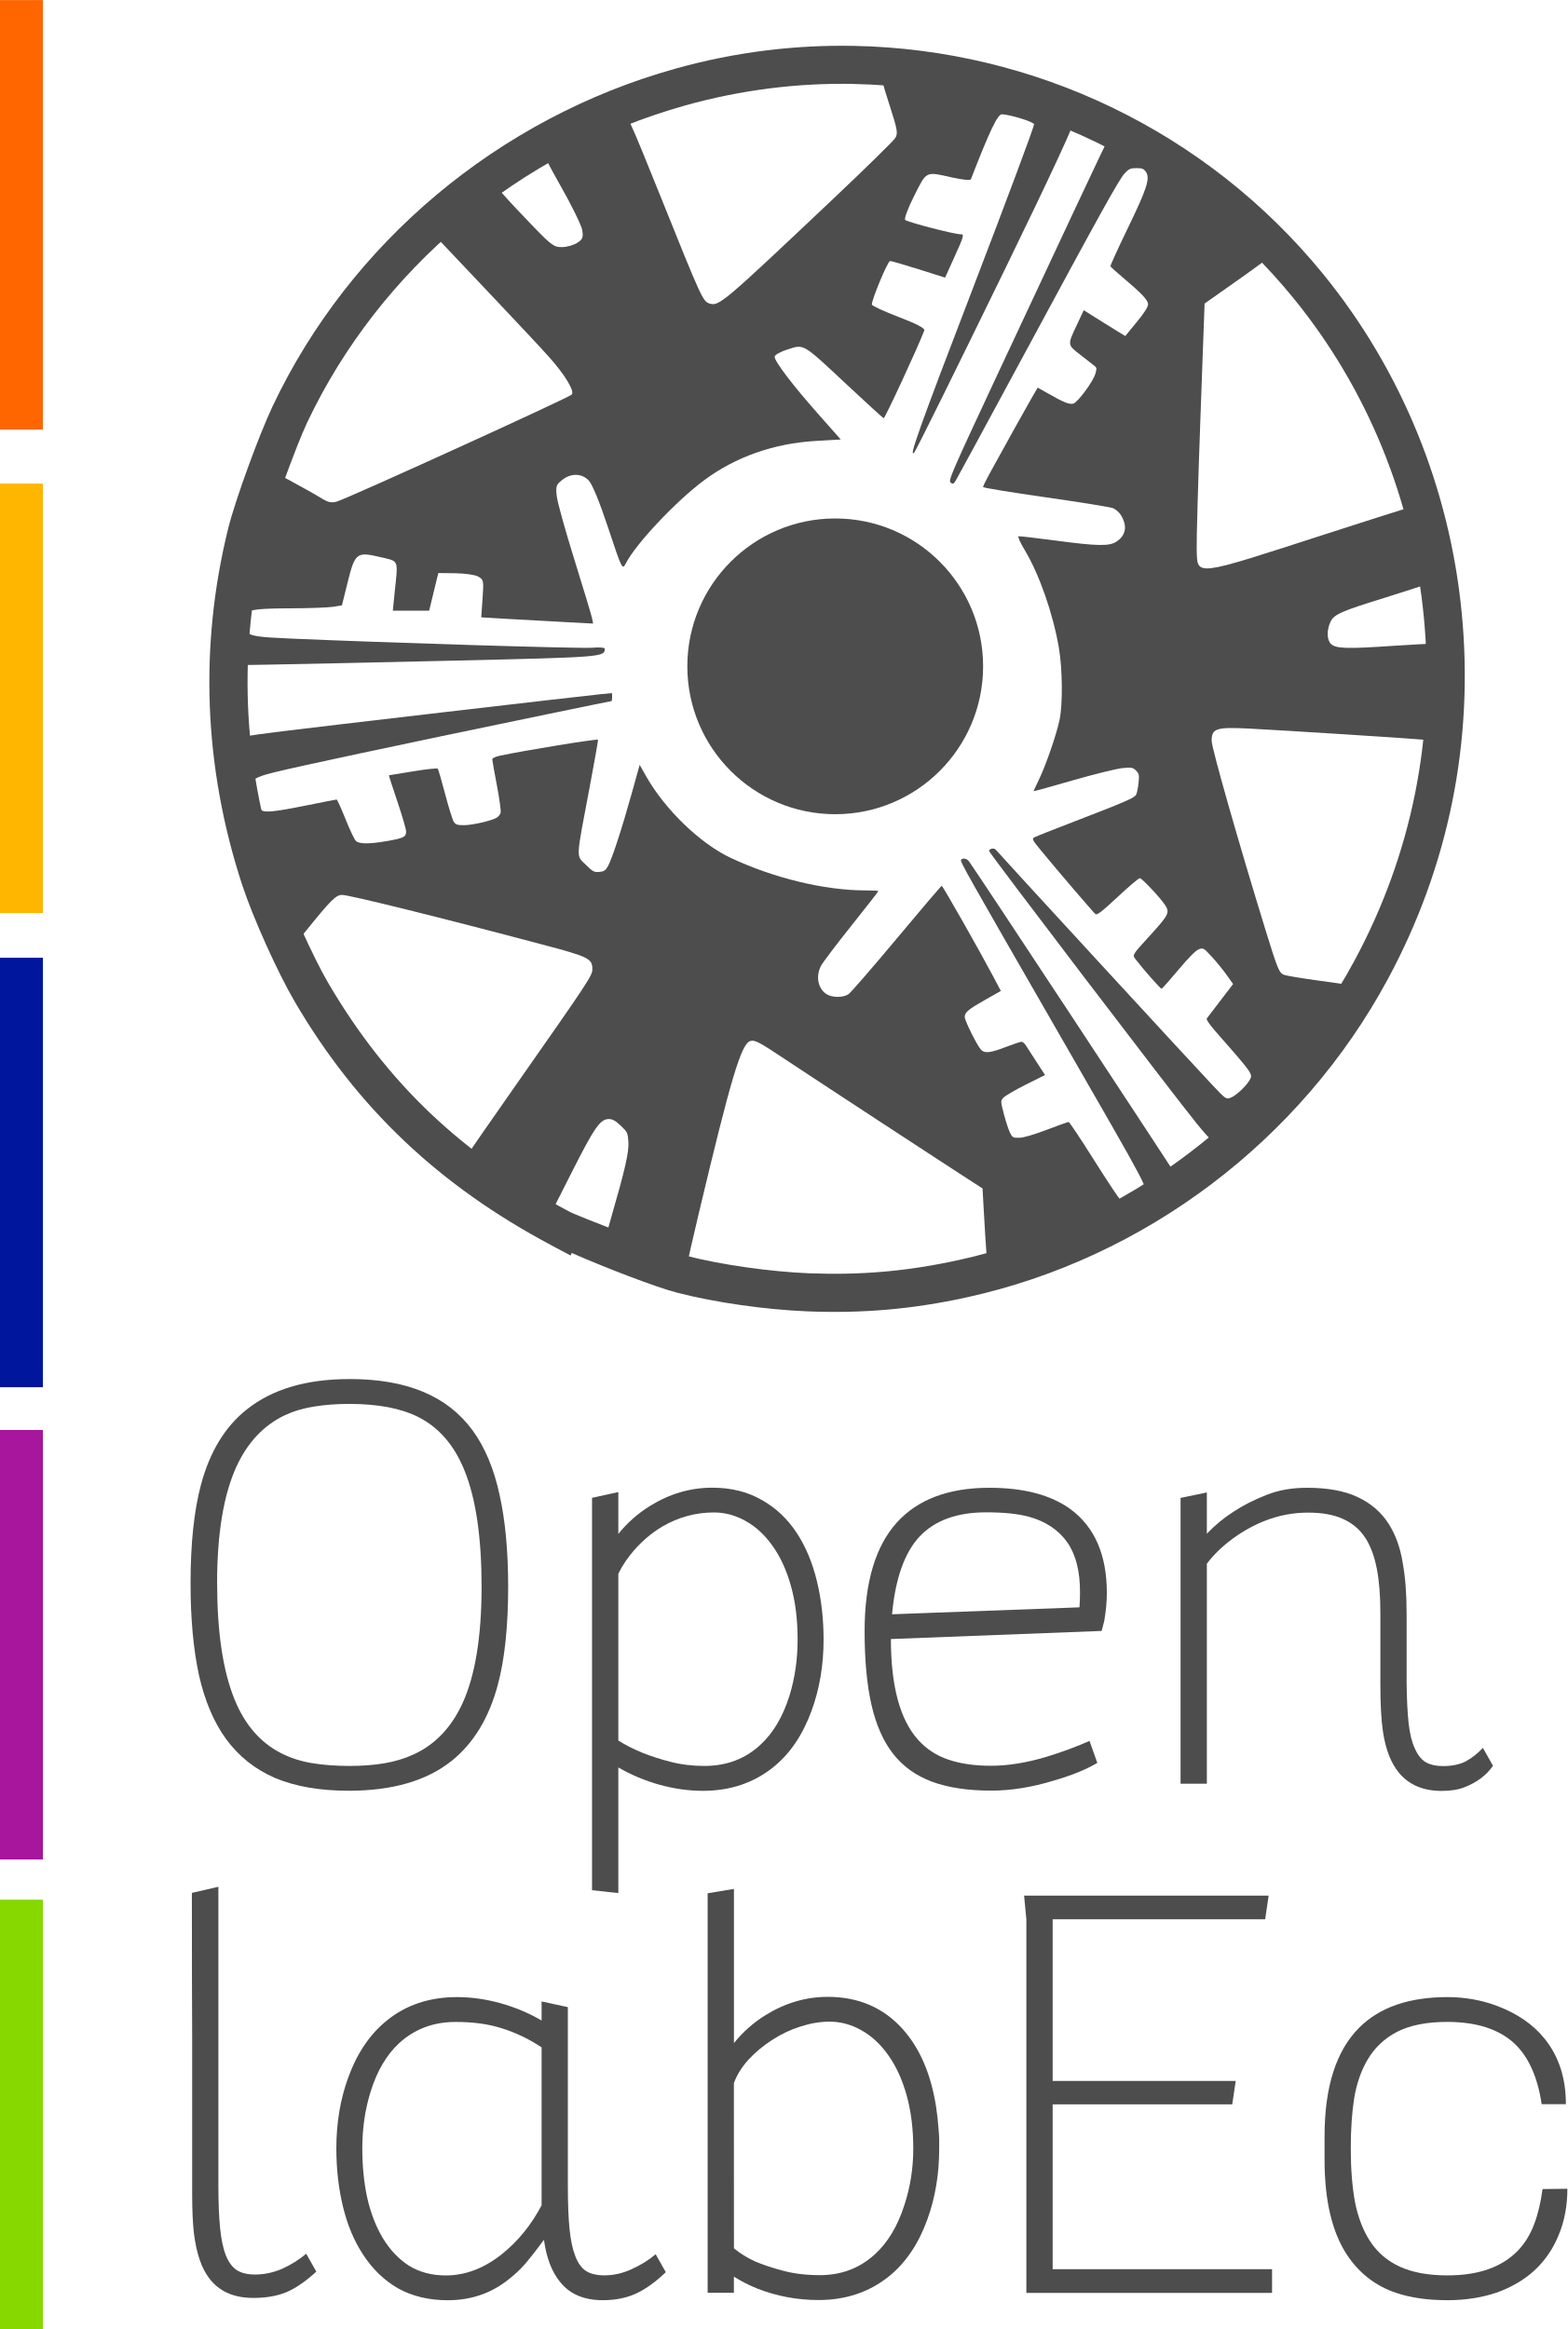
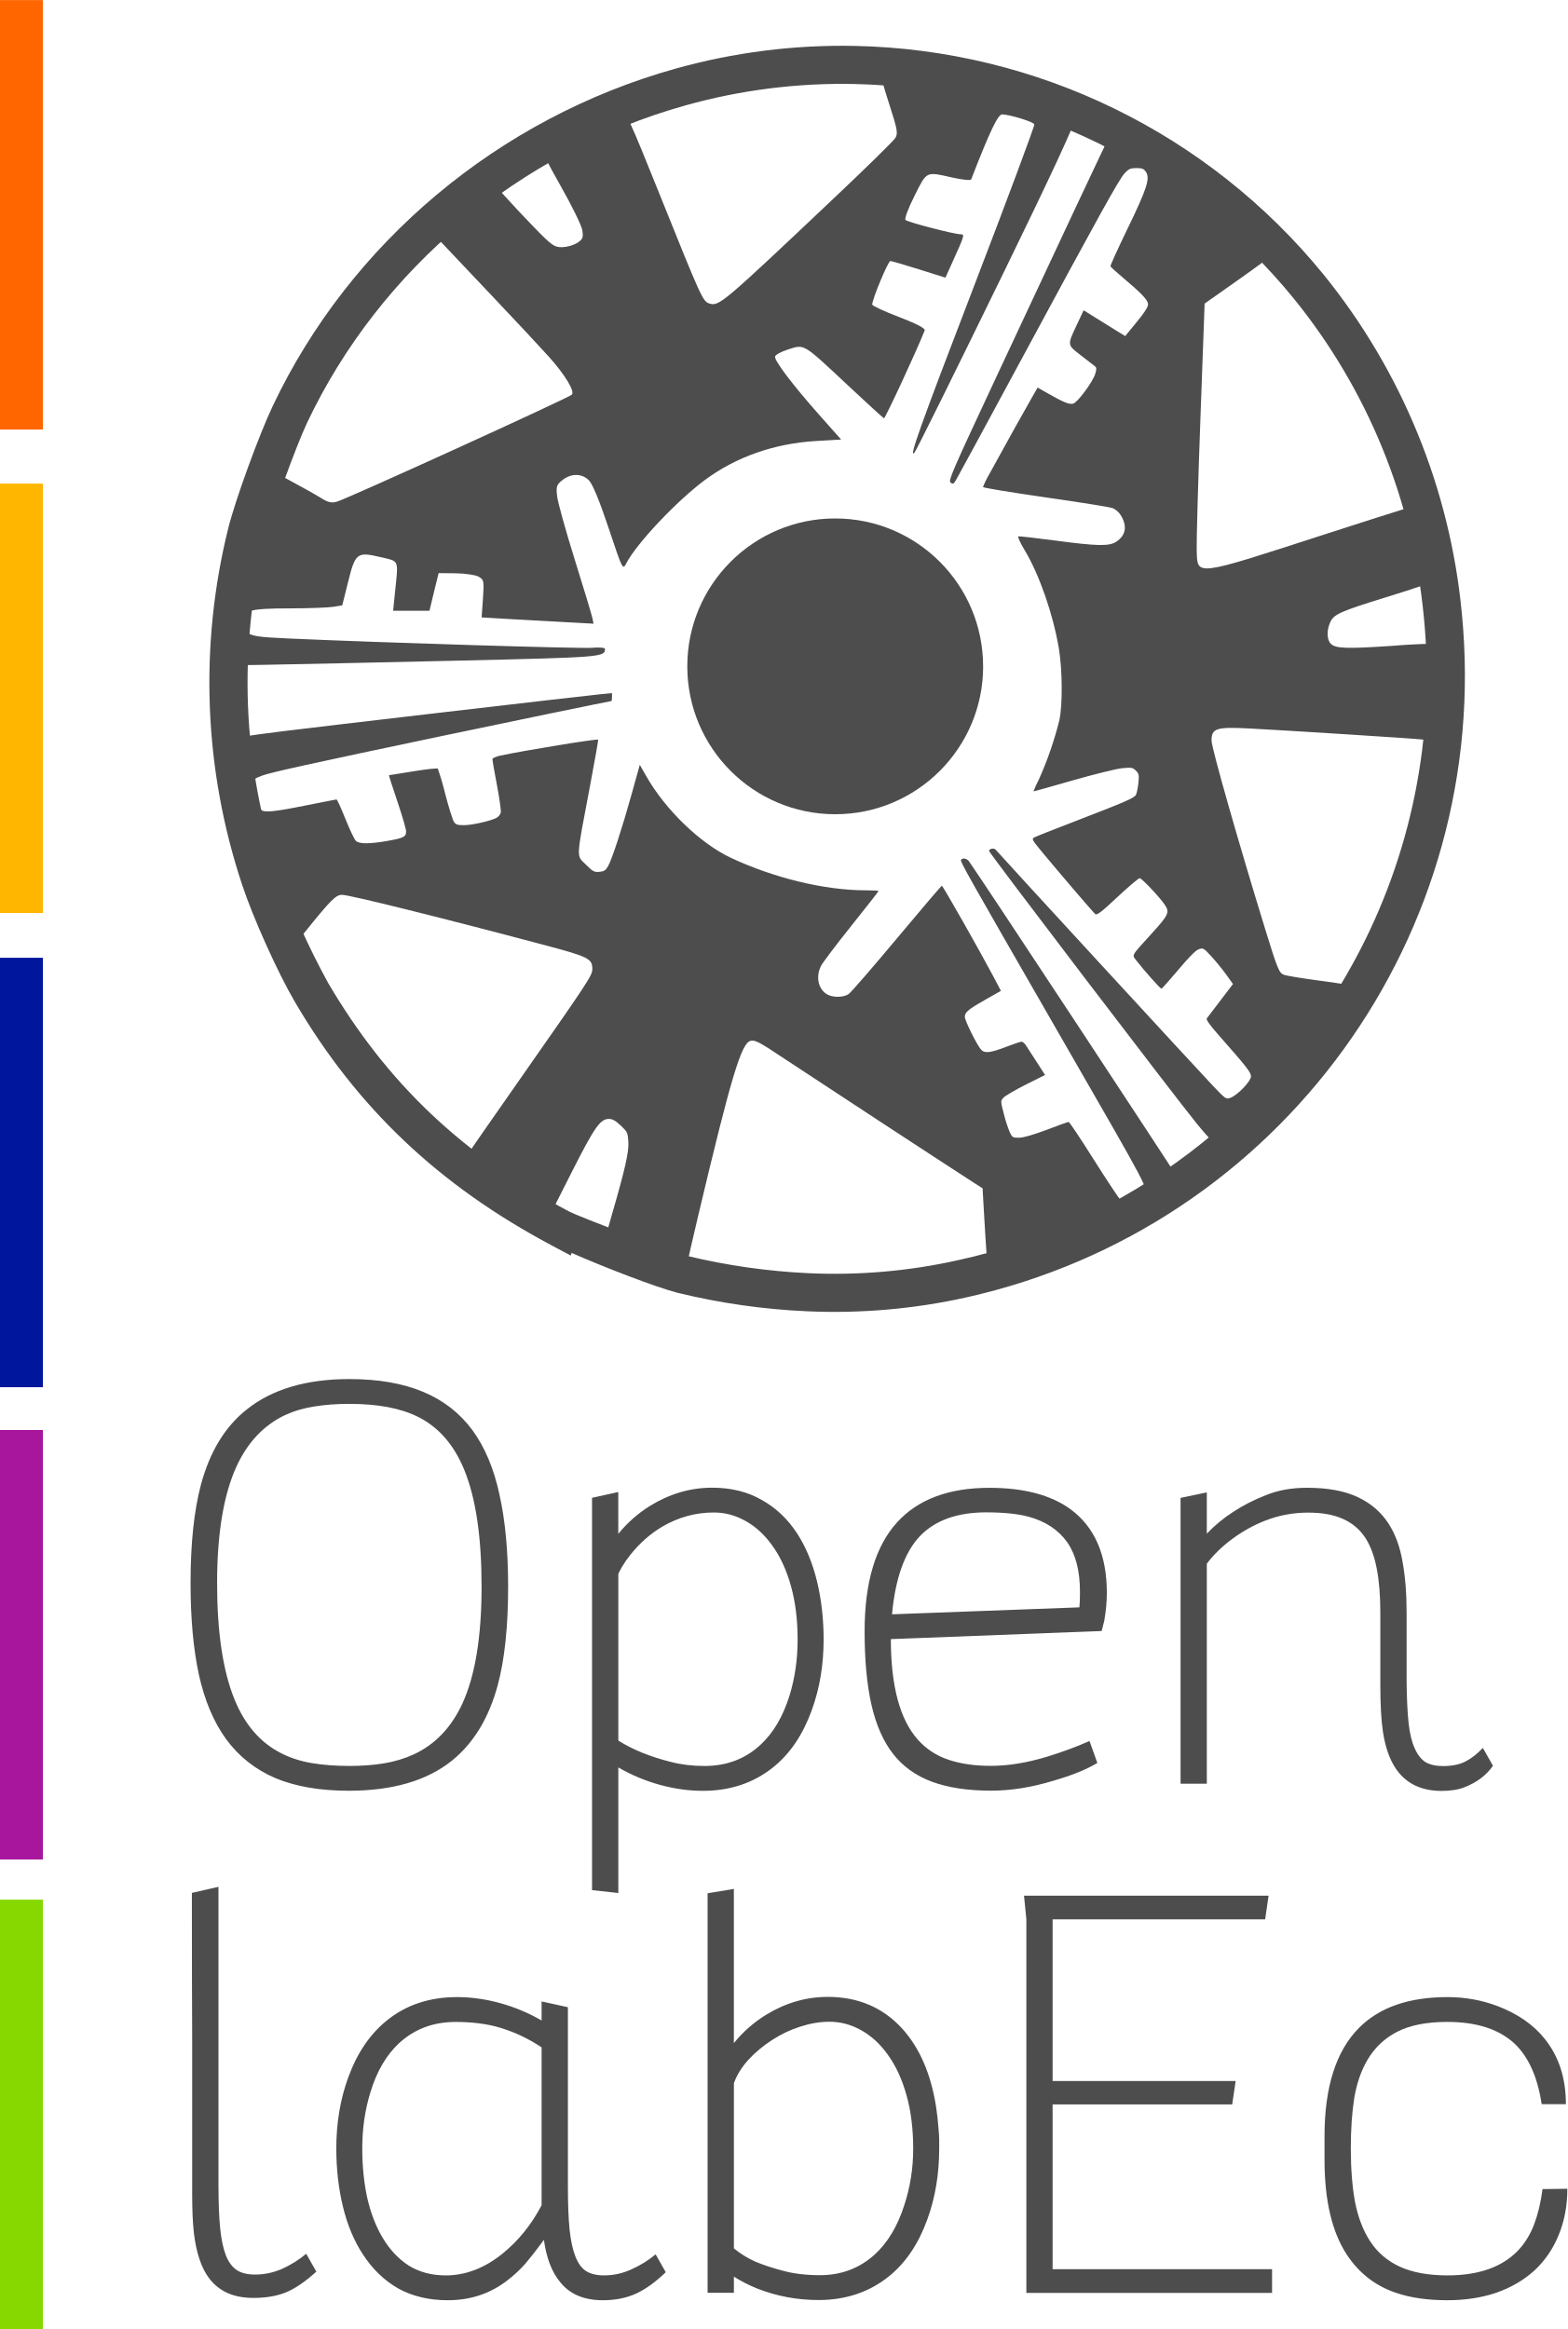
- <svg xmlns="http://www.w3.org/2000/svg" width="37.974mm" height="56.432mm" version="1.1" viewBox="0 0 37.974 56.432">
-   <g transform="translate(-48.119 -46.456)">
-     <g transform="translate(14.407 -85.379)" fill="#4d4d4d" stroke-width=".336" aria-label="Open">
-       <path d="m42.176 165.25q-1.56 0-2.483 0.735-0.79 0.623-1.112 1.826-0.252 0.944-0.252 2.385 0 1.287 0.203 2.224 0.21 0.937 0.658 1.553 0.462 0.63 1.189 0.944 0.735 0.308 1.784 0.308 1.588 0 2.497-0.728 0.79-0.637 1.112-1.833 0.252-0.937 0.252-2.385 0-1.294-0.21-2.232-0.203-0.937-0.651-1.553-0.462-0.63-1.203-0.937-0.735-0.308-1.784-0.308zm-3.204 4.946q0-1.798 0.469-2.826 0.406-0.881 1.175-1.245 0.336-0.154 0.714-0.21 0.385-0.063 0.846-0.063 1.035 0 1.665 0.315 0.755 0.378 1.126 1.301 0.413 1.021 0.413 2.812 0 1.812-0.462 2.826-0.406 0.881-1.182 1.238-0.336 0.154-0.721 0.217-0.378 0.063-0.839 0.063-0.504 0-0.916-0.07t-0.748-0.245q-0.748-0.385-1.119-1.301-0.42-1.035-0.42-2.812z" />
-       <path d="m48.693 174.66q0.469 0.273 1 0.42t1.049 0.147q0.993 0 1.707-0.574 0.609-0.49 0.93-1.378 0.287-0.79 0.287-1.714 0-0.748-0.161-1.413-0.161-0.665-0.483-1.161-0.343-0.525-0.86-0.811-0.511-0.294-1.196-0.294-0.79 0-1.504 0.441-0.441 0.273-0.769 0.679v-1.014l-0.637 0.14v9.507l0.637 0.07zm0-4.687q0-0.014 0.091-0.175 0.091-0.154 0.203-0.294 0.336-0.42 0.769-0.679 0.588-0.343 1.252-0.343 0.399 0 0.762 0.203 0.371 0.203 0.651 0.595 0.294 0.406 0.455 0.986 0.161 0.574 0.161 1.294t-0.196 1.357q-0.238 0.762-0.7 1.189-0.553 0.518-1.364 0.518-0.434 0-0.811-0.098-0.755-0.189-1.273-0.518z" />
-       <path d="m60.466 171.11q0.063-0.364 0.063-0.679 0-1.378-0.881-2.029-0.714-0.518-1.966-0.518-1.469 0-2.232 0.832-0.79 0.867-0.79 2.644 0 1.056 0.168 1.791 0.168 0.728 0.525 1.182 0.357 0.455 0.937 0.672 0.588 0.217 1.434 0.217 0.728 0 1.525-0.245 0.651-0.189 1.049-0.427l-0.189-0.532q-0.476 0.21-1.021 0.378-0.735 0.224-1.371 0.224-0.581 0-1.021-0.147-0.441-0.147-0.741-0.483-0.658-0.734-0.658-2.441l5.106-0.196zm-5.141-0.161q0.119-1.301 0.672-1.889 0.553-0.581 1.609-0.581 0.637 0 1.028 0.105 0.616 0.168 0.937 0.623 0.308 0.441 0.308 1.203 0 0.238-0.014 0.371z" />
-       <path d="m67.792 170.92q0-0.707-0.098-1.238-0.091-0.539-0.336-0.923-0.273-0.427-0.755-0.651-0.476-0.224-1.224-0.224-0.553 0-0.986 0.175-0.448 0.175-0.797 0.406-0.35 0.224-0.644 0.532v-1l-0.637 0.133v6.925h0.637v-5.33q0.245-0.329 0.637-0.616 0.378-0.273 0.776-0.427 0.497-0.196 1.042-0.196 0.511 0 0.846 0.154 0.343 0.154 0.546 0.469 0.189 0.301 0.273 0.748 0.084 0.441 0.084 1.056v1.742q0 0.714 0.063 1.14 0.098 0.651 0.392 1 0.364 0.434 1.028 0.434 0.336 0 0.56-0.091 0.448-0.175 0.686-0.518l-0.245-0.434q-0.196 0.21-0.42 0.329-0.217 0.112-0.546 0.112-0.259 0-0.427-0.098-0.161-0.105-0.259-0.336-0.105-0.224-0.147-0.602-0.042-0.378-0.049-0.979z" />
-     </g>
-     <g transform="matrix(0 .77998 -.77998 0 309.29 -310.64)">
-       <path d="m472.85 333.51h13.341v1.334h-13.341z" fill="#ffb600" />
-       <path d="m487.58 333.51h13.341v1.334h-13.341z" fill="#00169c" />
-       <path d="m516.84 333.51h13.341v1.334h-13.341z" fill="#86d800" />
-       <path d="m457.83 333.51h13.341v1.334h-13.341z" fill="#f60" />
-       <path d="m502.25 333.51h13.341v1.334h-13.341z" fill="#a7169c" />
-     </g>
-     <g transform="translate(14.407 -85.379)" fill="#4d4d4d" stroke-width=".336" aria-label="labEc">
-       <path d="m38.361 177.7q0 2.357 7e-3 3.526v3.777q0 0.567 0.042 0.944 0.091 0.728 0.371 1.091 0.357 0.476 1.07 0.476 0.476 0 0.818-0.147 0.322-0.14 0.707-0.49l-0.245-0.434q-0.259 0.217-0.581 0.364-0.322 0.14-0.658 0.14-0.273 0-0.441-0.105-0.168-0.112-0.266-0.357-0.098-0.245-0.14-0.658-0.042-0.413-0.042-1.049v-7.226z" />
-       <path d="m46.834 180.33v0.462q-0.469-0.273-1-0.42t-1.049-0.147q-1 0-1.7 0.567-0.616 0.497-0.937 1.385-0.287 0.79-0.287 1.714 0 0.748 0.161 1.413 0.161 0.665 0.483 1.154 0.343 0.532 0.853 0.825 0.518 0.287 1.203 0.287 0.832 0 1.455-0.49 0.238-0.182 0.427-0.399 0.189-0.224 0.448-0.574 0.091 0.658 0.392 1.021 0.35 0.441 1.035 0.441 0.455 0 0.804-0.161 0.35-0.161 0.721-0.518l-0.245-0.434q-0.259 0.217-0.588 0.364-0.322 0.147-0.658 0.147-0.273 0-0.441-0.105-0.161-0.105-0.259-0.357-0.098-0.245-0.14-0.651-0.042-0.406-0.042-1.063v-4.323zm0 4.939q-0.371 0.707-0.951 1.175-0.651 0.525-1.371 0.525-0.511 0-0.895-0.238-0.378-0.245-0.637-0.679-0.245-0.413-0.371-0.965-0.119-0.553-0.119-1.196 0-0.721 0.196-1.357 0.231-0.762 0.7-1.196 0.56-0.511 1.364-0.511 0.63 0 1.098 0.147 0.525 0.161 0.986 0.469z" />
-       <path d="m51.493 187.39v-0.392q0.252 0.161 0.56 0.287 0.714 0.28 1.49 0.28 0.993 0 1.707-0.574 0.609-0.49 0.93-1.378 0.287-0.79 0.287-1.714v-0.231q0-0.077-0.014-0.231-0.021-0.294-0.063-0.567-0.189-1.189-0.818-1.882-0.7-0.769-1.805-0.769-0.79 0-1.504 0.441-0.441 0.273-0.769 0.679v-3.735l-0.637 0.105v9.681zm0-5.079q0.105-0.294 0.35-0.567 0.252-0.273 0.581-0.483 0.322-0.21 0.679-0.322 0.364-0.119 0.707-0.119 0.399 0 0.762 0.203 0.371 0.203 0.651 0.595 0.294 0.406 0.455 0.986 0.161 0.574 0.161 1.294 0 0.714-0.217 1.371-0.245 0.762-0.714 1.189-0.553 0.504-1.329 0.504-0.497 0-0.888-0.105-0.399-0.105-0.693-0.231-0.287-0.133-0.504-0.315z" />
-       <path d="m58.579 178.34v9.052h5.953v-0.574h-5.316v-3.994h4.351l0.084-0.567h-4.435v-3.917h5.149l0.084-0.574h-5.925z" />
-       <path d="m71.651 182.82q0-0.944-0.511-1.581-0.413-0.518-1.147-0.797-0.574-0.217-1.21-0.217-1.399 0-2.14 0.741-0.839 0.839-0.839 2.63v0.574q0 1.469 0.539 2.294 0.448 0.679 1.203 0.93 0.525 0.175 1.231 0.175 0.651 0 1.189-0.182 0.539-0.189 0.923-0.539 0.385-0.357 0.588-0.86 0.21-0.504 0.21-1.119l-0.602 7e-3q-0.063 0.483-0.203 0.853-0.14 0.371-0.392 0.637-0.581 0.602-1.707 0.602-0.693 0-1.154-0.21-0.455-0.21-0.721-0.616-0.252-0.385-0.364-0.937-0.105-0.56-0.105-1.315 0-0.693 0.084-1.224 0.091-0.532 0.322-0.923 0.259-0.441 0.721-0.679 0.469-0.238 1.21-0.238 1.063 0 1.63 0.525 0.511 0.483 0.658 1.469z" />
-     </g>
-     <g transform="matrix(1.6933 0 0 1.6933 33.783 2.6128)" fill="#4d4d4d">
-       <path d="m21.117 26.894c-0.035-0.002-0.056 0-0.06 0.003-0.01 0.01 0.045 0.216 0.124 0.458 0.129 0.399 0.138 0.447 0.092 0.516-0.028 0.042-0.414 0.421-0.858 0.841-1.622 1.534-1.661 1.567-1.8 1.522-0.091-0.029-0.117-0.085-0.693-1.52-0.459-1.142-0.505-1.241-0.571-1.22-0.155 0.048-1.133 0.473-1.149 0.499-0.009 0.015 0.116 0.262 0.279 0.548 0.163 0.286 0.305 0.576 0.316 0.643 0.017 0.106 0.007 0.132-0.07 0.182-0.049 0.032-0.147 0.061-0.216 0.062-0.114 0.003-0.153-0.024-0.41-0.29-0.157-0.162-0.359-0.377-0.449-0.48l-0.164-0.186-0.453 0.338-0.453 0.339 0.2 0.213c0.11 0.117 0.452 0.478 0.76 0.803 0.308 0.325 0.658 0.699 0.777 0.832 0.23 0.256 0.375 0.496 0.327 0.542-0.051 0.049-3.196 1.482-3.36 1.53-0.077 0.023-0.126 0.012-0.226-0.05-0.161-0.101-0.787-0.439-0.814-0.439-0.031 0-0.228 0.537-0.306 0.831-0.077 0.293-0.191 1.12-0.227 1.654l-0.023 0.348 0.604-0.01c0.332-0.005 1.54-0.032 2.685-0.058 2.11-0.049 2.139-0.051 2.141-0.17 0-0.017-0.082-0.023-0.182-0.014-0.163 0.014-2.964-0.072-4.328-0.132-0.456-0.02-0.543-0.034-0.619-0.093-0.062-0.049-0.086-0.096-0.078-0.16 0.017-0.149 0.13-0.178 0.688-0.179 0.277 0 0.561-0.011 0.631-0.022l0.127-0.021 0.082-0.331c0.104-0.419 0.129-0.439 0.463-0.36 0.276 0.066 0.259 0.024 0.21 0.499l-0.027 0.269h0.52l0.065-0.269 0.066-0.27 0.243 0.003c0.134 0.002 0.281 0.022 0.326 0.047 0.079 0.043 0.082 0.057 0.064 0.315l-0.019 0.269 0.37 0.022c0.203 0.012 0.564 0.032 0.8 0.044l0.431 0.023-0.017-0.083c-0.01-0.046-0.123-0.42-0.251-0.831-0.128-0.411-0.242-0.819-0.252-0.906-0.017-0.143-0.009-0.167 0.077-0.235 0.125-0.099 0.277-0.097 0.378 0.005 0.051 0.051 0.153 0.297 0.281 0.683 0.2 0.601 0.201 0.603 0.254 0.502 0.147-0.283 0.717-0.888 1.12-1.187 0.448-0.333 0.996-0.526 1.593-0.561l0.36-0.021-0.322-0.364c-0.367-0.415-0.624-0.752-0.624-0.82 0-0.026 0.084-0.073 0.189-0.106 0.236-0.074 0.204-0.094 0.855 0.515 0.272 0.254 0.504 0.466 0.516 0.471 0.017 0.006 0.486-1.006 0.582-1.257 0.011-0.03-0.11-0.094-0.367-0.192-0.211-0.081-0.384-0.161-0.384-0.178 0-0.077 0.228-0.623 0.26-0.623 0.02 0 0.205 0.054 0.412 0.119l0.376 0.119 0.105-0.232c0.169-0.373 0.174-0.389 0.114-0.389-0.09 0-0.758-0.173-0.79-0.205-0.017-0.017 0.041-0.171 0.13-0.347 0.179-0.357 0.158-0.347 0.543-0.26 0.141 0.032 0.26 0.044 0.267 0.026 0.271-0.699 0.384-0.935 0.446-0.931 0.13 0.009 0.446 0.107 0.458 0.143 0.007 0.02-0.389 1.08-0.878 2.355-0.759 1.977-0.923 2.436-0.837 2.343 0.025-0.026 0.575-1.139 1.291-2.608 0.673-1.382 1.023-2.138 1.023-2.211 0-0.087-0.667-0.329-1.262-0.457-0.325-0.07-1.242-0.19-1.486-0.199z" />
-       <path d="m24.338 27.848c-0.011 0.011-0.742 1.566-1.616 3.438-0.641 1.372-0.69 1.485-0.654 1.512 0.034 0.025 0.043 0.02 0.075-0.032 0.02-0.033 0.434-0.796 0.919-1.695 1.168-2.165 1.417-2.614 1.498-2.7 0.058-0.062 0.082-0.073 0.167-0.073 0.084 0 0.106 0.009 0.137 0.056 0.061 0.093 0.011 0.243-0.265 0.812-0.138 0.285-0.248 0.527-0.244 0.536 0.004 0.01 0.08 0.08 0.17 0.155 0.281 0.237 0.368 0.329 0.368 0.39 0 0.038-0.053 0.121-0.163 0.255l-0.163 0.199-0.135-0.083c-0.074-0.046-0.208-0.129-0.297-0.185l-0.162-0.102-0.093 0.198c-0.144 0.306-0.145 0.293 0.05 0.445 0.091 0.071 0.182 0.141 0.2 0.156 0.029 0.023 0.03 0.04 0.009 0.111-0.034 0.115-0.254 0.411-0.316 0.427-0.057 0.014-0.131-0.015-0.353-0.141l-0.156-0.088-0.085 0.146c-0.078 0.135-0.391 0.696-0.607 1.091-0.05 0.091-0.09 0.174-0.09 0.185 0 0.011 0.402 0.077 0.894 0.147 0.492 0.07 0.925 0.14 0.964 0.155 0.038 0.015 0.09 0.06 0.114 0.099 0.096 0.157 0.074 0.288-0.062 0.38-0.102 0.068-0.268 0.066-0.882-0.016-0.272-0.036-0.505-0.063-0.52-0.06-0.015 0.004 0.021 0.085 0.09 0.2 0.208 0.348 0.402 0.902 0.487 1.395 0.052 0.303 0.057 0.807 0.01 1.032-0.044 0.21-0.197 0.652-0.294 0.852-0.045 0.092-0.08 0.169-0.078 0.17 0.002 0.002 0.257-0.069 0.567-0.158 0.31-0.089 0.628-0.167 0.707-0.174 0.129-0.012 0.148-0.009 0.192 0.036 0.044 0.044 0.048 0.063 0.036 0.177-0.007 0.07-0.023 0.146-0.035 0.168-0.025 0.046-0.151 0.101-0.886 0.384-0.29 0.112-0.547 0.213-0.57 0.226-0.038 0.021-0.03 0.036 0.105 0.2 0.235 0.286 0.737 0.871 0.769 0.898 0.023 0.019 0.089-0.032 0.318-0.245 0.158-0.148 0.301-0.269 0.317-0.269 0.03 0 0.291 0.278 0.362 0.385 0.068 0.103 0.051 0.14-0.183 0.399-0.314 0.346-0.292 0.307-0.22 0.401 0.1 0.131 0.336 0.397 0.352 0.397 0.009 0 0.117-0.122 0.241-0.27 0.148-0.177 0.249-0.278 0.292-0.294 0.063-0.023 0.07-0.019 0.182 0.102 0.064 0.069 0.16 0.186 0.213 0.26l0.096 0.135-0.179 0.234c-0.098 0.129-0.187 0.245-0.197 0.258-0.012 0.016 0.042 0.093 0.151 0.216 0.427 0.485 0.482 0.555 0.482 0.613 0 0.068-0.19 0.267-0.293 0.306-0.064 0.024-0.068 0.021-0.257-0.178-0.238-0.25-3.071-3.329-3.102-3.37-0.022-0.03-0.097-0.017-0.097 0.017 0 0.027 2.645 3.499 2.975 3.905 0.094 0.116 0.197 0.23 0.229 0.254 0.031 0.024 0.067 0.043 0.079 0.043 0.049 0.002 0.327-0.233 0.532-0.449 0.251-0.265 0.57-0.68 0.891-1.159 0.216-0.323 0.432-0.67 0.423-0.679-0.003-0.003-0.195-0.03-0.427-0.062-0.232-0.032-0.449-0.068-0.481-0.08-0.07-0.027-0.092-0.081-0.264-0.638-0.39-1.266-0.772-2.608-0.772-2.711 0-0.179 0.064-0.199 0.542-0.175 0.459 0.023 2.4 0.147 2.464 0.157 0.027 0.005 0.115 0.005 0.118 0.003 6e-3 -0.006 0.03-1.366 0.025-1.373-0.003-0.004-0.254 0.009-0.557 0.029-0.658 0.045-0.818 0.04-0.886-0.029-0.059-0.059-0.061-0.198-0.005-0.316 0.05-0.106 0.155-0.152 0.788-0.347 0.291-0.09 0.601-0.193 0.604-0.196 0.002-0.003-0.034-0.261-0.117-0.56l-0.145-0.53-0.11 0.031c-0.061 0.017-0.544 0.172-1.075 0.343-1.921 0.621-1.847 0.613-1.86 0.227-0.004-0.125 0.02-0.968 0.053-1.874l0.06-1.647 0.472-0.333c0.26-0.183 0.472-0.34 0.472-0.349 0-0.028-0.319-0.377-0.448-0.49-0.233-0.203-0.555-0.446-0.862-0.648-0.41-0.27-0.976-0.592-0.999-0.569z" />
-       <path d="m17.223 35.81-0.146 0.014c-0.295 0.029-4.083 0.471-4.579 0.533-0.519 0.066-0.674 0.09-0.824 0.131l-0.083 0.022v0.138c0 0.465 0.293 1.324 0.863 2.526 0.17 0.358 0.134 0.355 0.396 0.031 0.351-0.435 0.424-0.507 0.511-0.507 0.106 0 1.423 0.327 2.893 0.717 0.636 0.169 0.688 0.195 0.688 0.345 0 0.092-0.042 0.157-1.093 1.657-0.367 0.524-0.672 0.963-0.676 0.976-0.007 0.018 0.855 0.647 1.122 0.82l0.057 0.037 0.297-0.587c0.323-0.639 0.406-0.758 0.529-0.758 0.052 0 0.094 0.023 0.17 0.095 0.096 0.091 0.101 0.101 0.11 0.234 0.009 0.143-0.049 0.397-0.242 1.064-0.07 0.243-0.072 0.256-0.034 0.277 0.117 0.062 1.086 0.432 1.104 0.421 0.012-7e-3 0.021-0.027 0.021-0.045s0.069-0.322 0.153-0.676c0.465-1.958 0.614-2.454 0.744-2.487 0.066-0.017 0.127 0.016 0.511 0.272 0.302 0.202 2.372 1.557 2.667 1.746l0.143 0.092 0.014 0.256c0.032 0.575 0.061 0.972 0.071 0.988 0.029 0.047 0.704-0.126 1.098-0.281 0.676-0.267 1.776-0.852 1.733-0.923-0.129-0.214-3.044-4.638-3.112-4.723-0.033-0.041-0.092-0.05-0.112-0.017-0.014 0.023 0.06 0.156 1.38 2.449 1.371 2.383 1.289 2.228 1.249 2.372-0.03 0.11-0.106 0.154-0.212 0.122-0.045-0.014-0.106-0.049-0.135-0.077-0.028-0.029-0.203-0.292-0.387-0.585-0.185-0.293-0.344-0.532-0.355-0.532-0.011 0-0.153 0.05-0.314 0.112-0.185 0.07-0.33 0.113-0.392 0.114-0.091 0.002-0.1-0.004-0.135-0.076-0.021-0.043-0.059-0.161-0.086-0.264-0.048-0.186-0.048-0.187-0.006-0.234 0.024-0.026 0.167-0.11 0.319-0.186l0.276-0.138-0.12-0.185c-0.066-0.102-0.135-0.209-0.154-0.238-0.019-0.029-0.047-0.053-0.063-0.053-0.015 0-0.118 0.034-0.227 0.076-0.222 0.085-0.302 0.093-0.352 0.038-0.059-0.065-0.233-0.416-0.233-0.468 0-0.067 0.05-0.109 0.303-0.252l0.214-0.121-0.105-0.199c-0.193-0.365-0.726-1.305-0.741-1.305-0.008-6.2e-5 -0.298 0.34-0.645 0.756s-0.658 0.774-0.69 0.795c-0.079 0.052-0.236 0.05-0.316-0.003-0.12-0.079-0.154-0.252-0.078-0.401 0.024-0.047 0.219-0.305 0.433-0.573 0.214-0.268 0.389-0.492 0.389-0.498 0-0.006-0.085-0.011-0.189-0.011-0.581 0-1.308-0.176-1.923-0.465-0.436-0.205-0.937-0.687-1.209-1.165l-0.094-0.166-0.116 0.416c-0.139 0.499-0.283 0.94-0.34 1.038-0.034 0.058-0.057 0.073-0.123 0.078-0.073 0.006-0.093-0.005-0.189-0.1-0.145-0.145-0.15-0.044 0.059-1.149 0.066-0.35 0.117-0.639 0.113-0.643-0.016-0.015-1.055 0.154-1.405 0.229-0.064 0.014-0.108 0.035-0.108 0.052 0 0.016 0.03 0.183 0.066 0.372 0.036 0.189 0.06 0.365 0.054 0.391-0.006 0.026-0.034 0.06-0.06 0.074-0.084 0.045-0.348 0.105-0.466 0.105-0.094 0-0.118-0.008-0.145-0.049-0.018-0.027-0.073-0.205-0.123-0.395-0.05-0.19-0.098-0.354-0.106-0.364-0.008-0.01-0.168 0.007-0.354 0.038-0.187 0.031-0.342 0.056-0.345 0.056-0.003 0 0.051 0.167 0.12 0.372 0.069 0.204 0.126 0.399 0.126 0.432 0 0.078-0.033 0.095-0.272 0.137-0.251 0.044-0.396 0.044-0.445 0-0.021-0.019-0.089-0.16-0.15-0.314-0.062-0.154-0.119-0.28-0.127-0.28-0.009 0-0.209 0.039-0.446 0.087-0.451 0.091-0.597 0.105-0.634 0.06-0.032-0.039-0.113-0.314-0.113-0.382 0-0.05 0.016-0.064 0.125-0.105 0.118-0.045 0.708-0.175 2.572-0.567 0.868-0.182 2.411-0.501 2.428-0.501 5e-3 0 0.01-0.026 0.01-0.057z" />
-       <path d="m20.697 26.549c-0.855-0.018-1.718 0.088-2.568 0.326-2.526 0.706-4.653 2.487-5.762 4.83-0.194 0.41-0.535 1.343-0.635 1.746-0.418 1.688-0.35 3.42 0.197 5.096 0.153 0.469 0.509 1.26 0.76 1.688 0.889 1.514 2.06 2.622 3.664 3.475 8.48e-4 4.51e-4 0.001 0.002 2e-3 2e-3l0.277 0.146 0.014-0.037c0.453 0.199 1.193 0.488 1.514 0.57 0.541 0.14 1.264 0.242 1.859 0.266 0.789 0.031 1.5-0.03 2.273-0.199 2.553-0.557 4.787-2.245 6.033-4.557 0.871-1.615 1.232-3.406 1.057-5.231-0.172-1.785-0.859-3.474-1.98-4.852-1.671-2.053-4.141-3.217-6.705-3.269zm-0.01 0.545c2.406 0.049 4.722 1.143 6.291 3.07 1.052 1.293 1.7 2.877 1.861 4.557 0.165 1.719-0.173 3.397-0.994 4.92-1.169 2.169-3.275 3.761-5.668 4.283-0.734 0.16-1.389 0.217-2.137 0.188-0.549-0.022-1.256-0.122-1.744-0.248-0.228-0.059-1.551-0.563-1.685-0.635-1.53-0.813-2.607-1.836-3.449-3.272-0.213-0.363-0.583-1.184-0.713-1.58-0.517-1.583-0.579-3.204-0.186-4.795 0.073-0.295 0.44-1.31 0.598-1.643 1.039-2.196 3.041-3.876 5.414-4.539 0.798-0.223 1.61-0.323 2.412-0.307z" color="#000000" color-rendering="auto" dominant-baseline="auto" image-rendering="auto" shape-rendering="auto" solid-color="#000000" stop-color="#000000" style="font-feature-settings:normal;font-variant-alternates:normal;font-variant-caps:normal;font-variant-east-asian:normal;font-variant-ligatures:normal;font-variant-numeric:normal;font-variant-position:normal;font-variation-settings:normal;inline-size:0;isolation:auto;mix-blend-mode:normal;shape-margin:0;shape-padding:0;text-decoration-color:#000000;text-decoration-line:none;text-decoration-style:solid;text-indent:0;text-orientation:mixed;text-transform:none;white-space:normal" />
-       <path d="m22.533 35.427a2.116 2.116 0 0 1-2.116 2.116 2.116 2.116 0 0 1-2.116-2.116 2.116 2.116 0 0 1 2.116-2.116 2.116 2.116 0 0 1 2.116 2.116" />
-     </g>
+ <svg xmlns="http://www.w3.org/2000/svg" width="143.524" height="213.286" viewBox="0 0 37.974 56.432">
+   <g fill="#4d4d4d" stroke-width=".336" aria-label="Open">
+     <path d="M8.464 33.415q-1.56 0-2.483.734-.79.623-1.113 1.826-.251.945-.251 2.386 0 1.287.203 2.224.21.938.657 1.553.462.63 1.19.944.734.308 1.783.308 1.588 0 2.497-.727.79-.637 1.113-1.833.251-.937.251-2.385 0-1.295-.21-2.232-.202-.937-.65-1.553-.462-.63-1.203-.937-.735-.308-1.784-.308zM5.26 38.361q0-1.798.469-2.827.406-.88 1.175-1.245.336-.154.714-.21.384-.063.846-.063 1.035 0 1.665.315.755.378 1.126 1.301.413 1.022.413 2.812 0 1.812-.462 2.827-.406.88-1.182 1.238-.336.154-.72.217-.378.063-.84.063-.504 0-.916-.07t-.749-.245q-.748-.385-1.119-1.301-.42-1.036-.42-2.812zM14.981 42.825q.469.273 1 .42t1.05.147q.993 0 1.706-.574.609-.49.93-1.378.288-.79.288-1.714 0-.748-.161-1.413-.161-.664-.483-1.161-.343-.525-.86-.811-.511-.294-1.197-.294-.79 0-1.504.44-.44.273-.77.679v-1.014l-.636.14v9.506l.637.07zm0-4.687q0-.014.09-.175.092-.154.204-.293.336-.42.77-.679.587-.343 1.251-.343.4 0 .763.203.37.203.65.595.294.405.455.986.161.574.161 1.294t-.196 1.357q-.238.763-.7 1.19-.552.517-1.364.517-.433 0-.81-.098-.756-.189-1.274-.518zM26.754 39.275q.063-.364.063-.679 0-1.378-.881-2.028-.714-.518-1.966-.518-1.47 0-2.232.833-.79.867-.79 2.644 0 1.056.168 1.79.168.728.524 1.183.357.455.938.671.587.217 1.434.217.727 0 1.525-.245.65-.188 1.05-.426l-.19-.532q-.475.21-1.021.378-.735.224-1.371.224-.58 0-1.021-.147-.441-.147-.742-.483-.658-.734-.658-2.441l5.107-.196zm-5.142-.16q.12-1.302.672-1.89.553-.58 1.609-.58.636 0 1.028.105.616.168.938.622.307.441.307 1.204 0 .237-.014.37zM34.08 39.085q0-.707-.098-1.238-.09-.539-.336-.924-.273-.426-.755-.65-.476-.224-1.224-.224-.553 0-.987.175-.447.175-.797.406-.35.223-.644.531v-1l-.636.133v6.925h.636v-5.33q.245-.329.637-.616.378-.273.776-.427.497-.195 1.043-.195.51 0 .846.154.343.153.546.468.189.301.272.749.084.44.084 1.056v1.742q0 .713.063 1.14.098.65.392 1 .364.434 1.028.434.336 0 .56-.09.448-.176.686-.519l-.245-.433q-.196.21-.42.329-.217.111-.546.111-.258 0-.426-.097-.161-.105-.26-.336-.104-.224-.146-.602-.042-.378-.049-.98z" />
+   </g>
+   <path d="M1.04 11.718v10.405H0V11.718z" fill="#ffb600" />
+   <path d="M1.04 23.207v10.405H0V23.207z" fill="#00169c" />
+   <path d="M1.04 46.029v10.406H0V46.029z" fill="#86d800" />
+   <path d="M1.04.002v10.406H0V.002z" fill="#f60" />
+   <path d="M1.04 34.649v10.406H0V34.649z" fill="#a7169c" />
+   <g fill="#4d4d4d" stroke-width=".336" aria-label="labEc">
+     <path d="M4.649 45.865q0 2.357.007 3.526v3.777q0 .567.042.944.09.728.37 1.092.357.475 1.071.475.476 0 .818-.147.322-.14.707-.49l-.245-.433q-.259.217-.58.364-.322.14-.658.14-.273 0-.44-.105-.169-.112-.267-.357-.097-.245-.14-.658-.041-.412-.041-1.049v-7.226zM13.122 48.495v.462q-.469-.273-1-.42t-1.05-.147q-1 0-1.7.567-.615.496-.937 1.385-.287.79-.287 1.714 0 .748.161 1.413.161.664.483 1.154.343.531.853.825.518.287 1.204.287.832 0 1.455-.49.237-.182.426-.398.19-.224.448-.574.091.658.392 1.021.35.441 1.035.441.455 0 .805-.16.35-.162.72-.519l-.245-.433q-.259.217-.587.364-.322.146-.658.146-.273 0-.44-.104-.162-.105-.26-.357-.097-.245-.14-.65-.041-.407-.041-1.064v-4.323zm0 4.939q-.37.706-.951 1.175-.65.524-1.371.524-.511 0-.896-.237-.378-.245-.636-.679-.245-.413-.371-.965-.12-.553-.12-1.196 0-.721.197-1.358.23-.762.7-1.196.559-.51 1.363-.51.63 0 1.099.146.524.161.986.47zM17.781 55.555v-.392q.252.161.56.287.713.28 1.49.28.993 0 1.706-.574.609-.49.93-1.378.288-.79.288-1.714v-.23q0-.077-.014-.231-.021-.294-.063-.567-.19-1.189-.819-1.882-.7-.769-1.805-.769-.79 0-1.504.44-.44.274-.77.68v-3.736l-.636.105v9.681zm0-5.079q.105-.293.35-.566.252-.273.58-.483.322-.21.679-.322.364-.118.706-.118.4 0 .763.202.37.203.65.595.294.406.455.986.161.574.161 1.294 0 .714-.217 1.371-.245.763-.713 1.19-.553.503-1.33.503-.496 0-.888-.105-.399-.105-.692-.23-.287-.133-.504-.315zM24.867 46.505v9.052h5.953v-.574h-5.317V50.99h4.351l.084-.567h-4.435v-3.917h5.149l.084-.574H24.81zM37.939 50.985q0-.944-.51-1.58-.413-.519-1.148-.798-.573-.217-1.21-.217-1.4 0-2.14.741-.84.84-.84 2.63v.574q0 1.47.539 2.294.447.679 1.203.93.524.176 1.231.176.65 0 1.19-.182.538-.189.923-.539.384-.357.587-.86.21-.504.21-1.12l-.601.008q-.063.482-.203.853-.14.37-.392.637-.58.601-1.707.601-.692 0-1.154-.21-.455-.21-.72-.615-.252-.385-.364-.938-.105-.56-.105-1.315 0-.692.084-1.224.09-.532.321-.923.26-.441.72-.679.47-.238 1.211-.238 1.063 0 1.63.525.51.483.658 1.469z" />
+   </g>
+   <g fill="#4d4d4d">
+     <path d="M21.421 1.696c-.059-.003-.094 0-.1.006-.018.017.076.366.209.775.218.675.233.757.156.875-.047.071-.7.712-1.453 1.423-2.746 2.598-2.812 2.653-3.049 2.578-.155-.049-.198-.144-1.174-2.574-.776-1.933-.855-2.101-.966-2.066-.262.081-1.918.8-1.945.845-.016.025.197.443.473.927.276.485.517.975.536 1.09.029.178.012.222-.118.308a.82.82 0 0 1-.366.106c-.192.005-.258-.041-.694-.492a29.94 29.94 0 0 1-.76-.812l-.278-.315-.767.572-.766.574.338.36 1.287 1.36c.522.55 1.114 1.185 1.316 1.41.388.432.635.84.554.917-.087.083-5.412 2.509-5.69 2.592-.13.038-.213.02-.382-.086-.272-.17-1.333-.742-1.378-.742-.052 0-.387.909-.518 1.407-.13.497-.323 1.896-.384 2.8l-.039.59 1.022-.017c.563-.01 2.609-.053 4.547-.098 3.574-.083 3.622-.086 3.626-.288 0-.028-.139-.04-.309-.025-.276.023-5.019-.121-7.328-.224-.771-.034-.92-.057-1.047-.157-.105-.083-.145-.163-.132-.271.03-.252.22-.302 1.166-.303.469 0 .95-.019 1.068-.038l.216-.035.14-.56c.175-.71.218-.744.783-.61.467.111.438.041.356.845l-.046.456h.88l.11-.456.112-.456.412.004c.227.004.475.038.552.08.134.073.14.097.11.533l-.032.456.627.037 1.355.075.73.04-.03-.142c-.016-.078-.207-.71-.425-1.407-.217-.695-.41-1.386-.427-1.534-.029-.243-.016-.283.13-.398.212-.167.469-.163.64.008.087.087.259.503.477 1.157.34 1.018.34 1.021.43.85.248-.479 1.214-1.502 1.895-2.01.758-.564 1.686-.89 2.698-.95l.61-.036-.546-.615c-.622-.703-1.056-1.274-1.056-1.39 0-.043.142-.123.32-.179.4-.126.345-.16 1.447.872.46.43.853.79.873.797.029.01.823-1.703.986-2.128.02-.05-.187-.159-.621-.326-.358-.137-.65-.273-.65-.301 0-.13.386-1.056.44-1.055.033 0 .346.092.696.202l.638.201.177-.393c.286-.63.294-.658.193-.658-.153 0-1.285-.294-1.338-.347-.028-.028.07-.289.22-.587.303-.604.267-.588.92-.44.238.053.44.074.452.044.459-1.183.65-1.582.755-1.576.22.015.755.182.775.243.011.033-.658 1.828-1.487 3.987-1.286 3.348-1.563 4.125-1.418 3.968.042-.045.974-1.93 2.187-4.417 1.14-2.339 1.733-3.62 1.733-3.744 0-.147-1.13-.556-2.138-.774-.55-.12-2.102-.322-2.516-.338zM26.876 3.312c-.019.018-1.256 2.65-2.737 5.822-1.085 2.322-1.168 2.515-1.108 2.56.057.04.073.033.127-.055.034-.055.734-1.347 1.556-2.87 1.978-3.667 2.4-4.427 2.536-4.573.098-.105.139-.123.283-.123.142 0 .18.015.233.096.102.157.019.411-.449 1.375-.234.483-.42.892-.413.908.006.017.136.135.287.262.476.402.624.557.624.661 0 .064-.09.205-.277.431l-.276.337-.228-.14-.504-.313-.275-.172-.158.335c-.243.518-.245.496.085.753l.34.263c.048.038.05.067.014.188-.058.195-.43.697-.535.723-.095.024-.221-.026-.597-.239l-.264-.15-.143.249c-.133.228-.662 1.179-1.028 1.848a2.203 2.203 0 0 0-.153.313c0 .018.68.13 1.513.25.832.118 1.567.236 1.632.262a.471.471 0 0 1 .192.168c.163.266.126.487-.105.643-.173.116-.455.11-1.493-.028-.46-.06-.856-.106-.88-.1-.026.006.036.143.153.339.353.59.68 1.526.824 2.362.088.514.096 1.367.016 1.748a8.545 8.545 0 0 1-.498 1.442 3.116 3.116 0 0 0-.132.288c.004.004.436-.117.96-.268.525-.15 1.064-.283 1.197-.294.22-.02.25-.015.326.06.074.074.08.107.06.3-.012.12-.04.249-.059.286-.042.078-.256.17-1.5.65-.492.189-.926.361-.965.382-.065.035-.05.061.178.338.399.484 1.248 1.475 1.302 1.52.04.033.152-.053.538-.415.268-.25.51-.456.537-.456.051 0 .494.47.614.653.115.174.086.238-.31.675-.532.586-.495.52-.374.68.17.221.569.67.597.67.014 0 .198-.206.409-.457.251-.3.42-.472.494-.498.107-.038.119-.032.308.173.108.118.27.316.36.441l.163.228-.302.396-.333.438c-.02.026.072.158.255.366.723.821.816.94.816 1.038 0 .115-.32.452-.495.518-.108.042-.116.036-.436-.3-.402-.425-5.2-5.638-5.252-5.708-.037-.05-.163-.03-.163.028 0 .046 4.479 5.925 5.037 6.612.16.196.333.39.387.429a.39.39 0 0 0 .133.073c.083.004.553-.394.901-.761.426-.448.966-1.15 1.509-1.962.366-.547.732-1.135.716-1.15a20.69 20.69 0 0 0-.723-.105c-.394-.053-.76-.114-.815-.135-.118-.046-.156-.138-.447-1.082-.66-2.143-1.307-4.416-1.307-4.59 0-.303.109-.338.918-.297.777.039 4.064.248 4.173.266.045.007.195.007.199.005.01-.01.05-2.313.043-2.324a15.69 15.69 0 0 0-.943.05c-1.115.076-1.385.067-1.501-.05-.1-.098-.103-.334-.008-.534.085-.18.263-.258 1.335-.589a29.889 29.889 0 0 0 1.022-.331 6.96 6.96 0 0 0-.197-.949l-.246-.897-.187.054c-.103.029-.921.29-1.82.581-3.252 1.052-3.127 1.038-3.148.385-.007-.212.034-1.64.09-3.174l.102-2.788.8-.564c.44-.31.8-.575.8-.59 0-.048-.541-.638-.76-.83-.394-.343-.94-.754-1.459-1.096-.694-.457-1.652-1.003-1.692-.964zM14.828 16.794l-.248.024c-.5.05-6.914.797-7.753.903-.879.111-1.142.153-1.396.221l-.141.038v.233c0 .788.496 2.242 1.46 4.277.288.606.228.602.671.052.595-.737.717-.86.866-.86.18 0 2.41.554 4.898 1.215 1.076.286 1.166.33 1.166.583 0 .156-.072.266-1.85 2.807-.622.888-1.138 1.631-1.146 1.652-.011.03 1.448 1.096 1.9 1.388l.097.063.503-.995c.548-1.082.688-1.283.896-1.283.09 0 .16.04.288.16.163.154.171.172.185.397.016.242-.082.672-.41 1.801-.119.412-.121.434-.056.468.197.106 1.838.732 1.868.714.02-.012.036-.047.036-.076s.117-.545.26-1.145c.787-3.316 1.039-4.156 1.26-4.21.112-.03.215.026.865.46.511.341 4.016 2.636 4.516 2.956l.243.156.025.434c.055.974.102 1.647.12 1.674.048.08 1.192-.213 1.859-.476 1.145-.451 3.006-1.442 2.934-1.562-.217-.363-5.154-7.855-5.27-7.997-.056-.07-.155-.085-.19-.03-.024.04.103.264 2.337 4.148 2.322 4.036 2.183 3.772 2.115 4.017-.051.186-.18.26-.358.207a.634.634 0 0 1-.228-.131c-.048-.049-.343-.494-.656-.99s-.583-.902-.602-.902c-.019 0-.258.085-.532.19-.314.118-.56.19-.664.192-.154.004-.17-.006-.229-.128a3.226 3.226 0 0 1-.145-.446c-.082-.315-.082-.316-.01-.396.04-.044.283-.187.54-.316l.468-.234-.202-.314-.261-.403c-.032-.05-.08-.09-.107-.09-.026 0-.199.058-.384.129-.377.144-.512.158-.596.064-.1-.11-.394-.704-.394-.793 0-.114.084-.184.513-.427l.362-.204-.177-.337c-.327-.619-1.23-2.21-1.254-2.21-.014 0-.505.576-1.093 1.28s-1.113 1.31-1.168 1.346c-.133.088-.4.086-.536-.004-.203-.133-.26-.427-.131-.68.04-.08.37-.516.733-.97.363-.454.66-.833.66-.844 0-.01-.145-.018-.321-.018-.984 0-2.215-.299-3.256-.787-.738-.346-1.586-1.163-2.047-1.973l-.16-.28-.196.704c-.235.845-.48 1.591-.575 1.756-.057.098-.097.124-.21.133-.123.01-.157-.008-.319-.17-.244-.244-.253-.074.1-1.945.112-.591.198-1.082.191-1.088-.026-.026-1.786.261-2.378.388-.11.024-.184.06-.184.088 0 .027.05.31.111.63s.102.618.092.663a.226.226 0 0 1-.102.125c-.143.076-.59.177-.788.178-.16 0-.2-.013-.246-.083-.03-.046-.124-.347-.209-.67a6.646 6.646 0 0 0-.18-.616c-.014-.016-.284.013-.6.065l-.585.094c-.005 0 .086.283.203.63.117.345.213.675.213.731 0 .133-.057.161-.461.232-.426.074-.67.074-.753 0-.036-.032-.15-.271-.255-.532-.105-.26-.201-.474-.216-.474-.014 0-.354.067-.755.147-.763.154-1.011.177-1.073.101-.054-.066-.192-.531-.192-.646 0-.085.028-.108.211-.178.2-.077 1.199-.297 4.356-.96 1.47-.31 4.083-.848 4.11-.848.01 0 .017-.044.017-.097z" />
+     <path d="M20.697 26.549a8.849 8.849 0 0 0-2.568.326c-2.526.707-4.653 2.487-5.762 4.83-.194.41-.535 1.343-.635 1.746a9.165 9.165 0 0 0 .197 5.096c.154.469.509 1.26.76 1.688.889 1.513 2.06 2.621 3.664 3.474l.002.002.278.147.013-.037c.453.199 1.193.487 1.514.57a9.6 9.6 0 0 0 1.86.265 8.7 8.7 0 0 0 2.273-.199 9.12 9.12 0 0 0 7.09-9.787 9.053 9.053 0 0 0-1.98-4.851 8.882 8.882 0 0 0-6.706-3.27zm-.01.545a8.332 8.332 0 0 1 6.291 3.07 8.5 8.5 0 0 1 1.861 4.557 8.542 8.542 0 0 1-.994 4.92c-1.169 2.169-3.275 3.76-5.668 4.283a8.108 8.108 0 0 1-2.136.187 9.263 9.263 0 0 1-1.744-.248c-.228-.058-1.551-.563-1.686-.634-1.53-.814-2.606-1.836-3.45-3.272a11.147 11.147 0 0 1-.712-1.58 8.601 8.601 0 0 1-.186-4.795c.073-.295.44-1.31.598-1.642 1.04-2.196 3.041-3.876 5.414-4.54a8.318 8.318 0 0 1 2.412-.306z" color="#000" style="font-feature-settings:normal;font-variant-alternates:normal;font-variant-caps:normal;font-variant-east-asian:normal;font-variant-ligatures:normal;font-variant-numeric:normal;font-variant-position:normal;font-variation-settings:normal;inline-size:0;isolation:auto;mix-blend-mode:normal;shape-margin:0;shape-padding:0;text-decoration-color:#000;text-decoration-line:none;text-decoration-style:solid;text-indent:0;text-orientation:mixed;text-transform:none;white-space:normal" transform="translate(-14.336 -43.843) scale(1.6933)" />
+     <path d="M23.82 16.145a3.584 3.584 0 0 1-3.585 3.584 3.584 3.584 0 0 1-3.583-3.584 3.584 3.584 0 0 1 3.583-3.583 3.584 3.584 0 0 1 3.584 3.583" />
  </g>
</svg>
